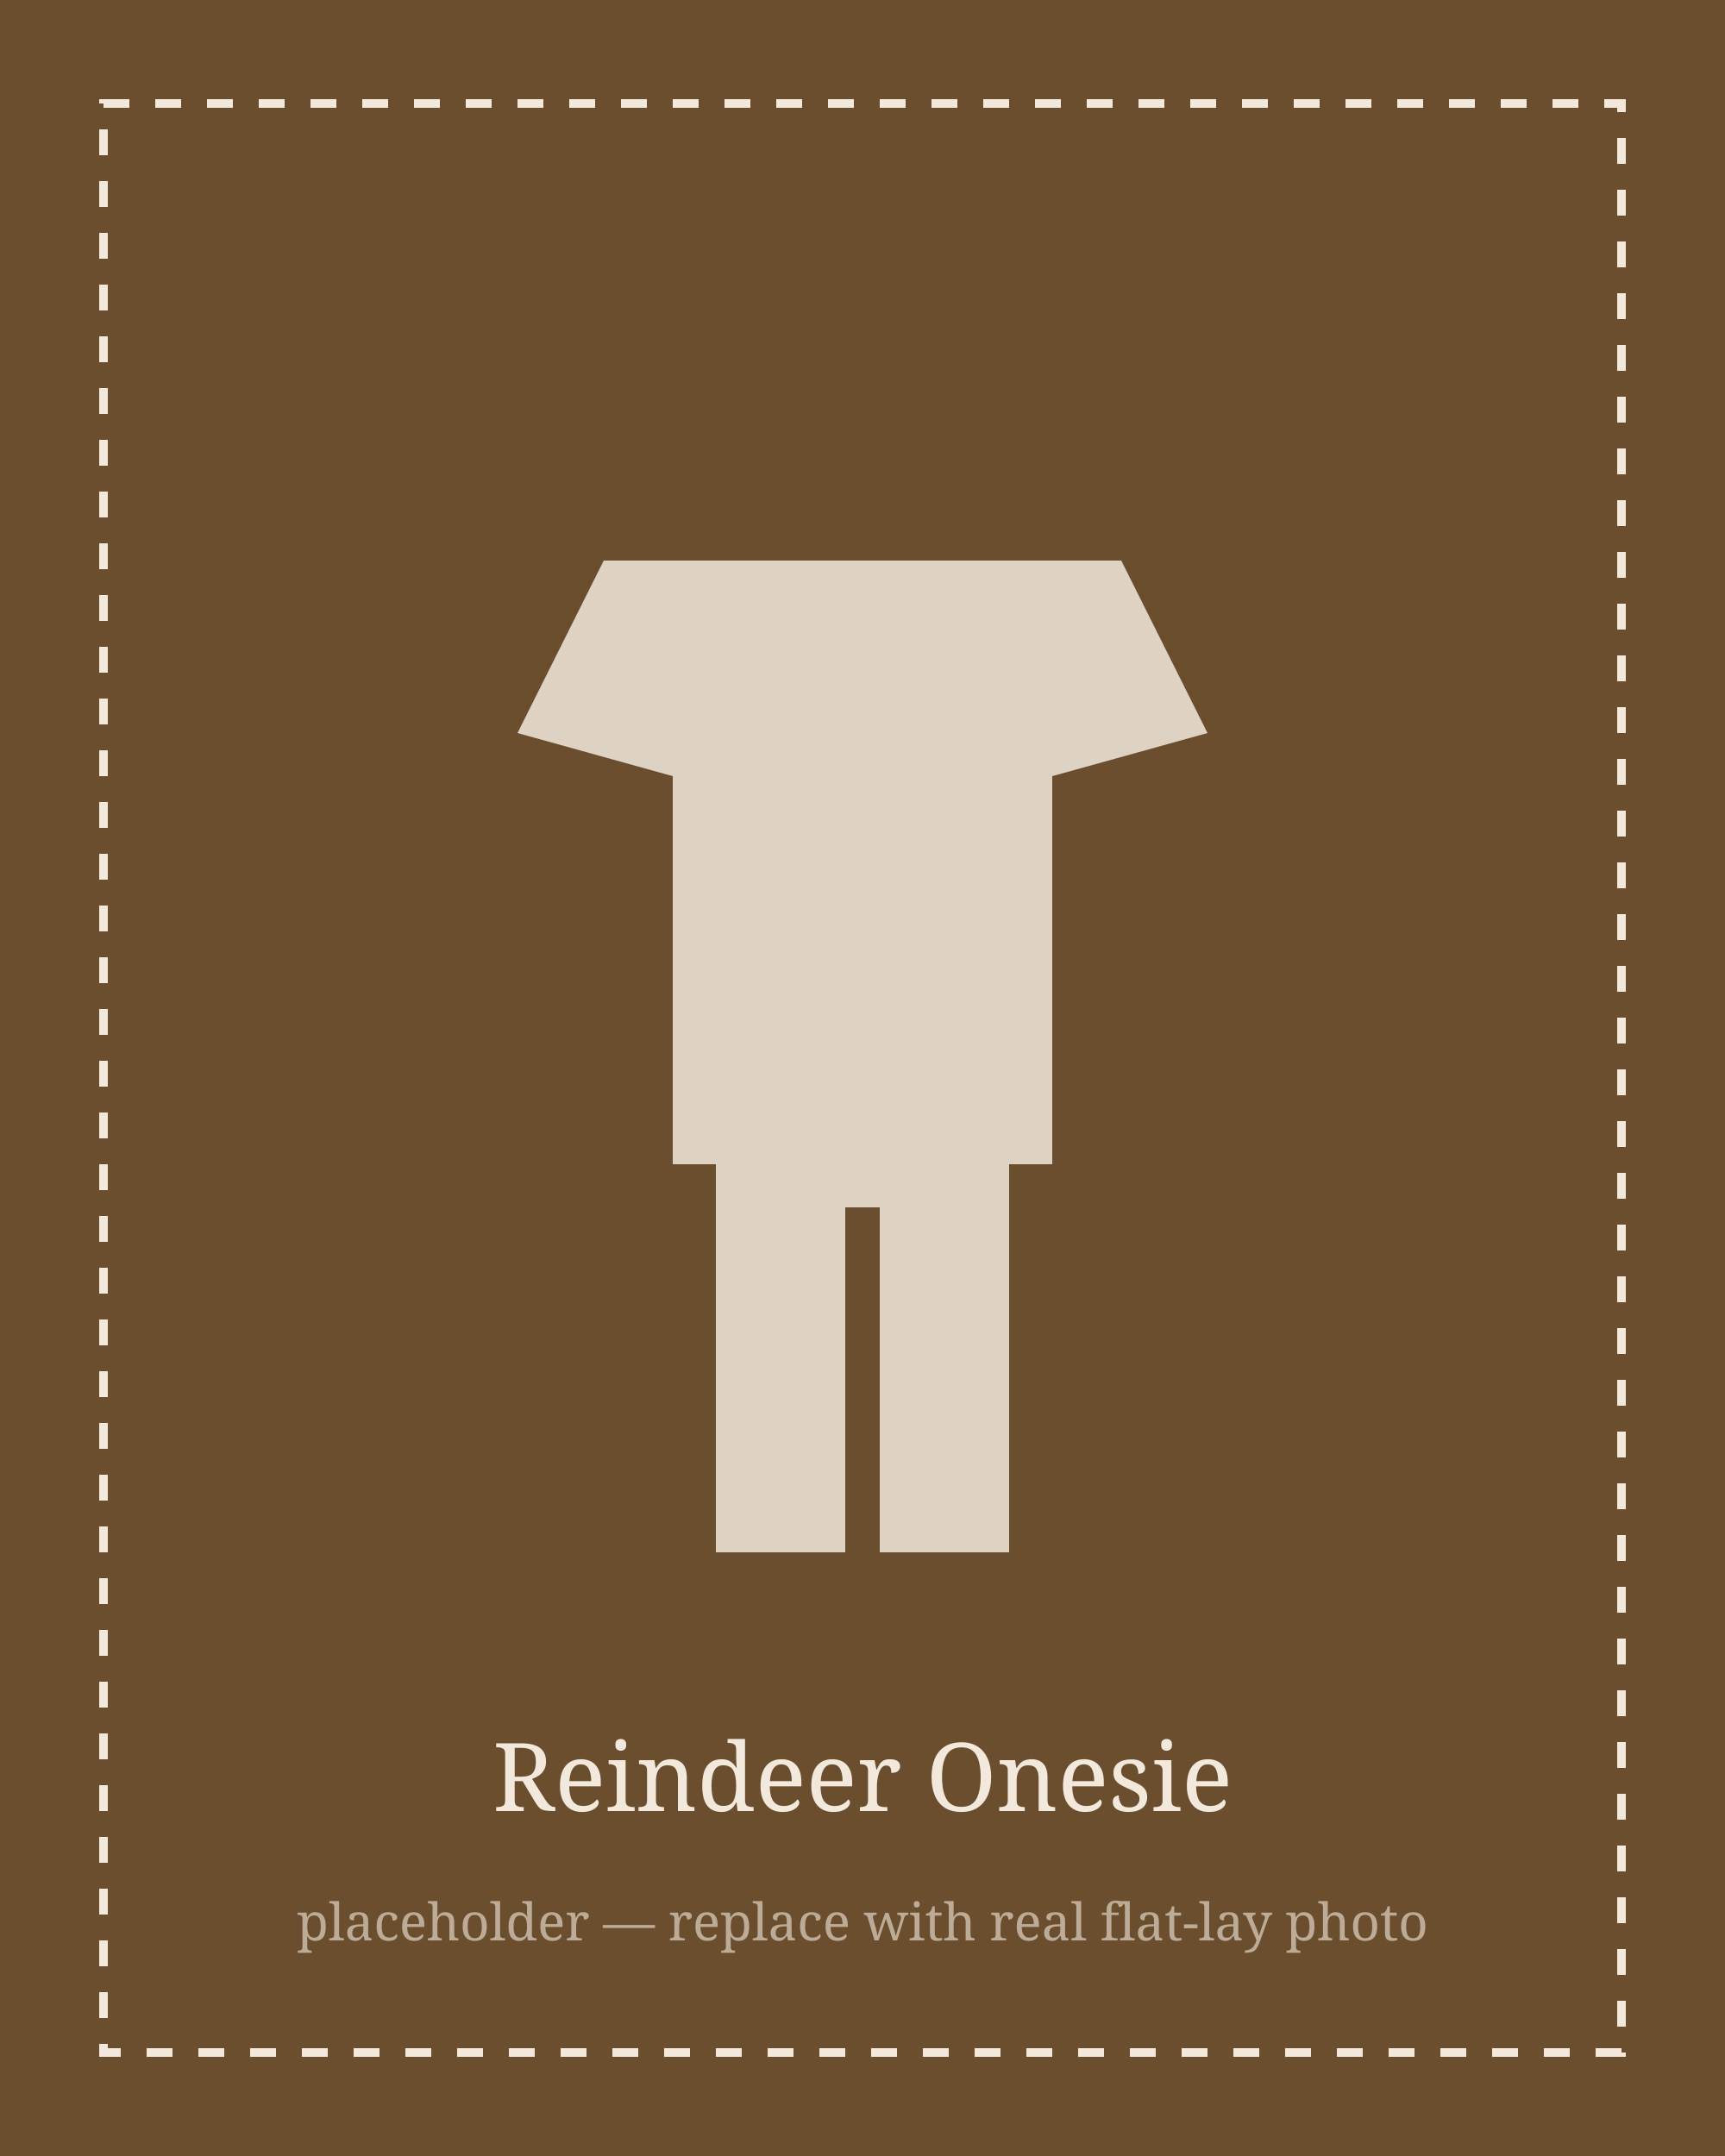
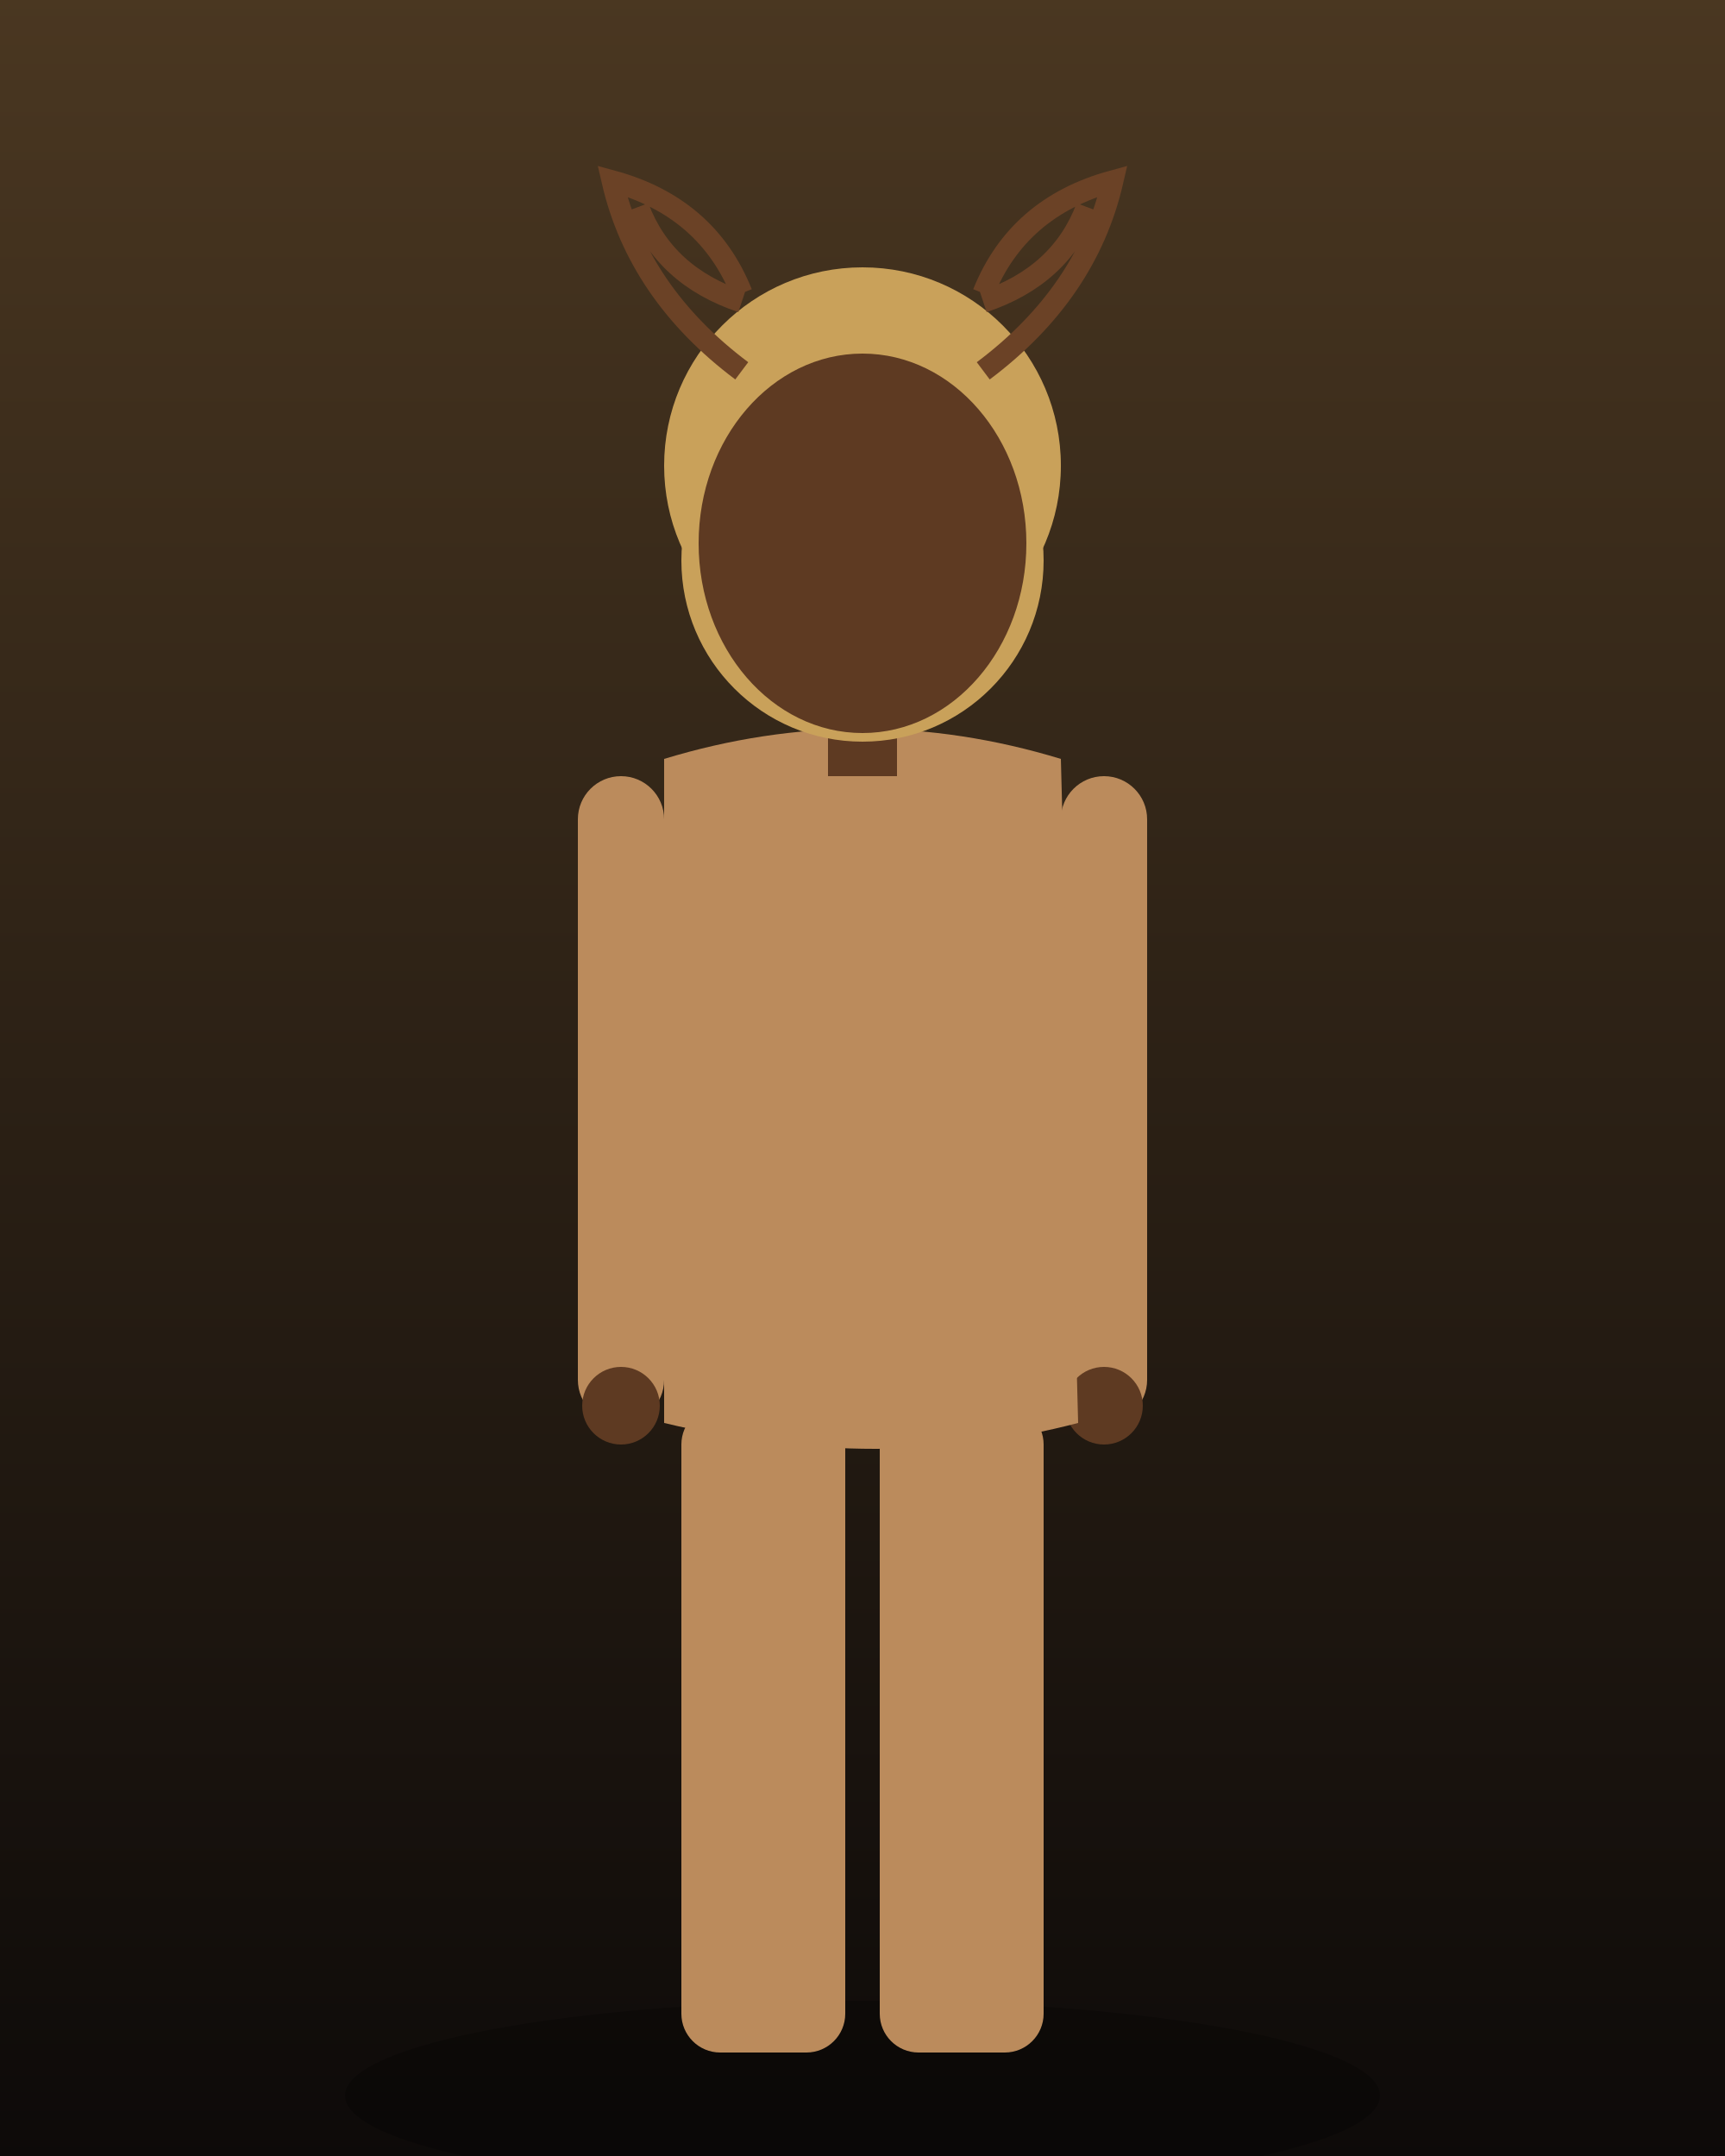
- <svg xmlns="http://www.w3.org/2000/svg" width="400" height="500" viewBox="0 0 400 500">
-   <rect width="400" height="500" fill="#6B4E2E" />
-   <rect x="24" y="24" width="352" height="452" fill="none" stroke="#F2E9DC" stroke-width="2" stroke-dasharray="6 6" />
-   <g transform="translate(200,210)">
-     <path d="M -60 -80 L 60 -80 L 80 -40 L 44 -30 L 44 60 L 34 60 L 34 150 L 4 150 L 4 70 L -4 70 L -4 150 L -34 150 L -34 60 L -44 60 L -44 -30 L -80 -40 Z" fill="#F2E9DC" opacity="0.85" />
-   </g>
-   <text x="200" y="420" font-family="Georgia, serif" font-size="22" fill="#F2E9DC" text-anchor="middle">Reindeer Onesie</text>
-   <text x="200" y="450" font-family="Georgia, serif" font-size="12" fill="#F2E9DC" opacity="0.6" text-anchor="middle">placeholder — replace with real flat-lay photo</text>
+ <svg xmlns="http://www.w3.org/2000/svg" width="400" height="500" viewBox="0 0 400 500" role="img" aria-label="Reindeer Onesie illustration">
+   <defs>
+     <linearGradient id="g-pj-reindeer-onesie" x1="0" y1="0" x2="0" y2="1">
+       <stop offset="0" stop-color="#4A3721" />
+       <stop offset="1" stop-color="#0d0a09" />
+     </linearGradient>
+   </defs>
+   <rect width="400" height="500" fill="url(#g-pj-reindeer-onesie)" />
+   <ellipse cx="200" cy="486" rx="120" ry="22" fill="#000" opacity="0.25" />
+   <clipPath id="t-pj-reindeer-onesie">
+     <path d="M154 176     q46 -14 92 0     l4 154     q-46 12 -96 0 Z" />
+   </clipPath>
+   <rect x="158" y="326" width="38" height="150" rx="9" fill="#BB8B5C" />
+   <rect x="204" y="326" width="38" height="150" rx="9" fill="#BB8B5C" />
+   <rect x="134" y="180" width="20" height="150" rx="10" fill="#BB8B5C" />
+   <rect x="246" y="180" width="20" height="150" rx="10" fill="#BB8B5C" />
+   <circle cx="144" cy="326" r="9" fill="#5E3A22" />
+   <circle cx="256" cy="326" r="9" fill="#5E3A22" />
+   <path d="M154 176     q46 -14 92 0     l4 154     q-46 12 -96 0 Z" fill="#BB8B5C" />
+   <g clip-path="url(#t-pj-reindeer-onesie)" />
+   <rect x="192" y="150" width="16" height="30" fill="#5E3A22" />
+   <circle cx="200" cy="108" r="46" fill="#C9A15A" />
+   <circle cx="200" cy="130" r="42" fill="#C9A15A" />
+   <ellipse cx="200" cy="126" rx="38" ry="44" fill="#5E3A22" />
+   <path d="M172 86 q-24 -18 -30 -44 q22 6 30 26 M172 70 q-18 -6 -24 -22" stroke="#6B4226" stroke-width="5" fill="none" />
+   <path d="M228 86 q24 -18 30 -44 q-22 6 -30 26 M228 70 q18 -6 24 -22" stroke="#6B4226" stroke-width="5" fill="none" />
</svg>
